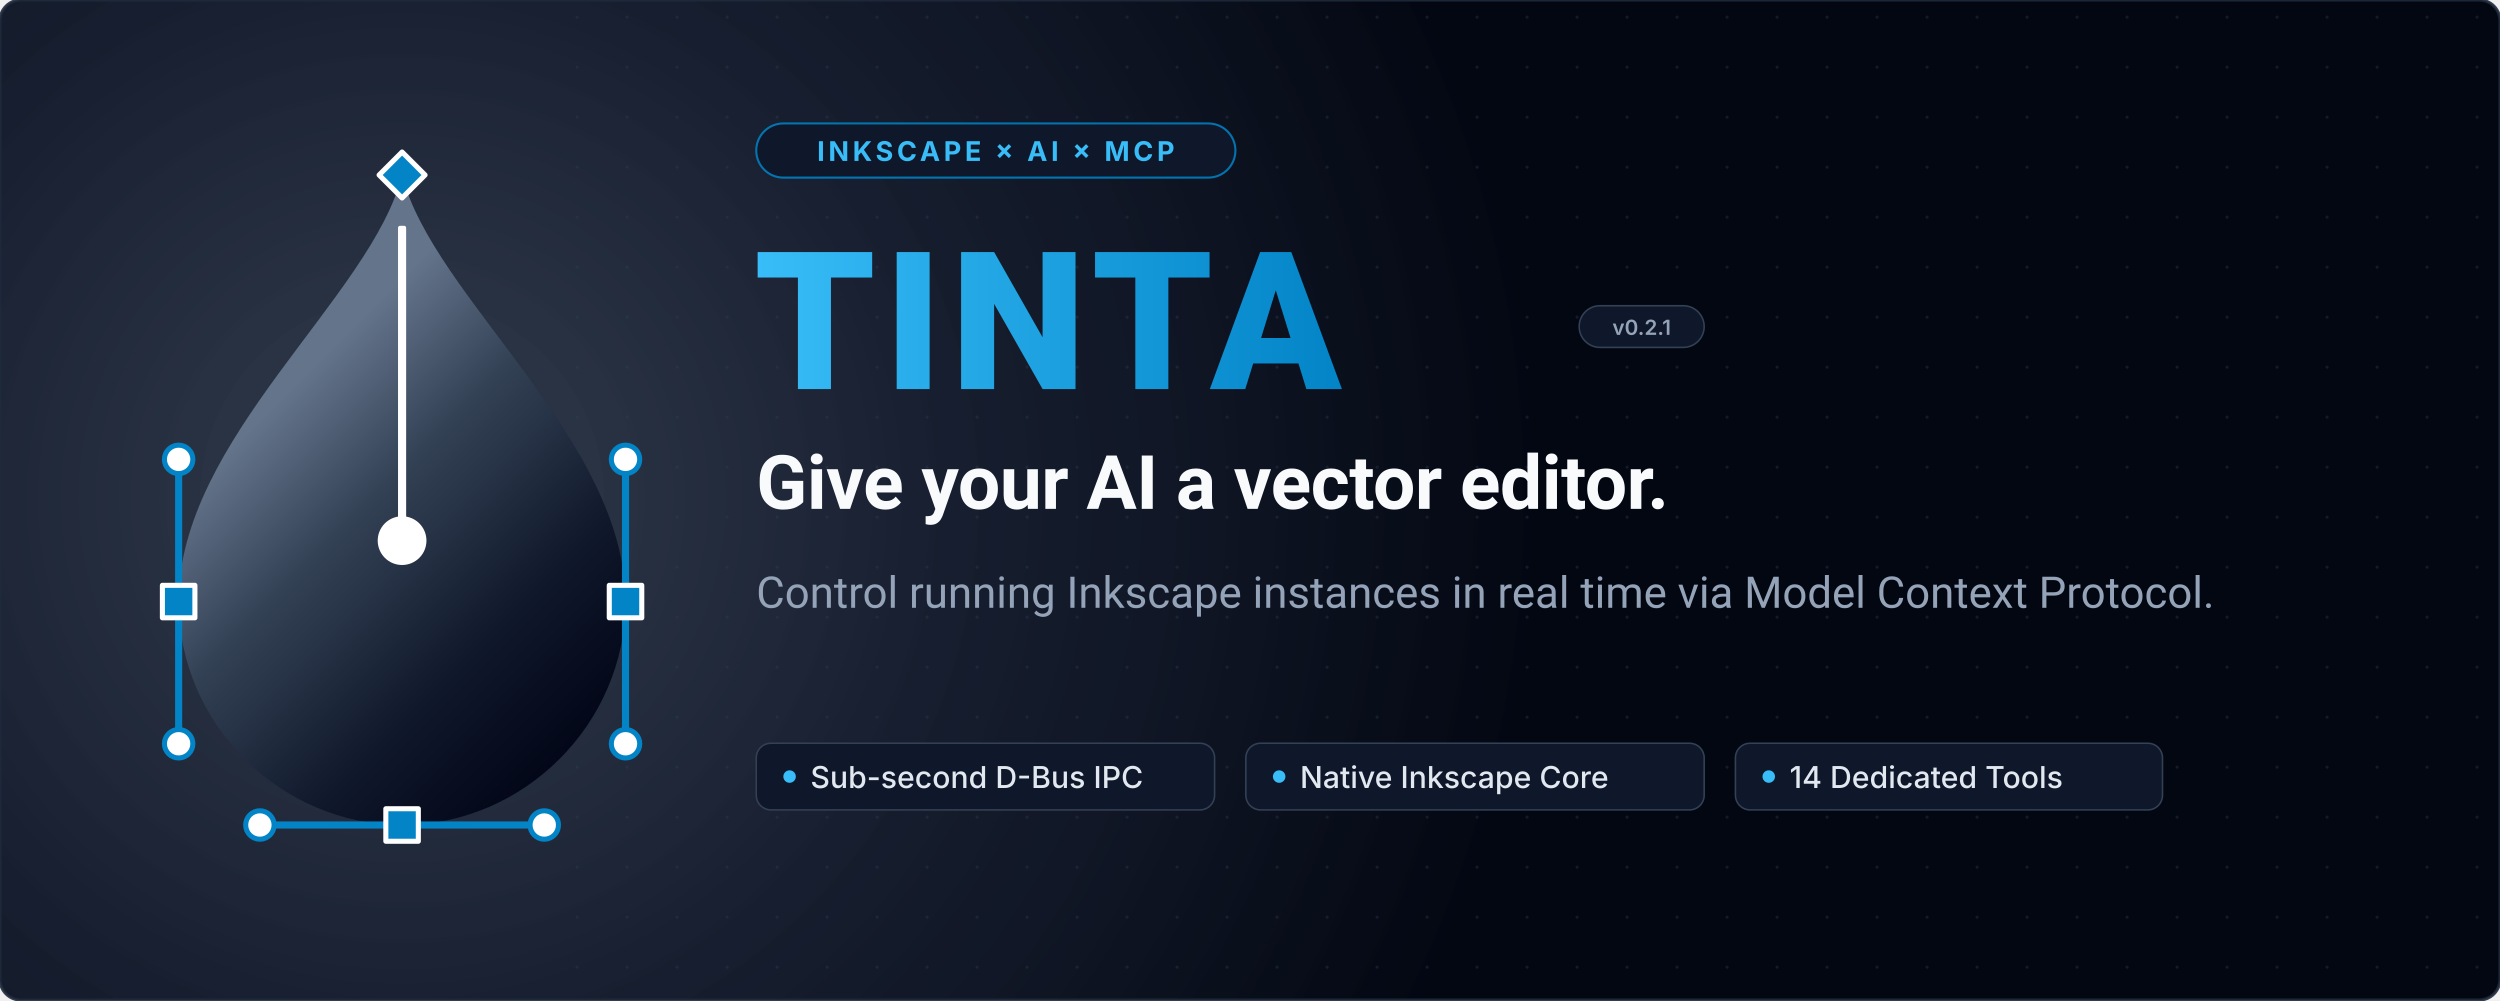
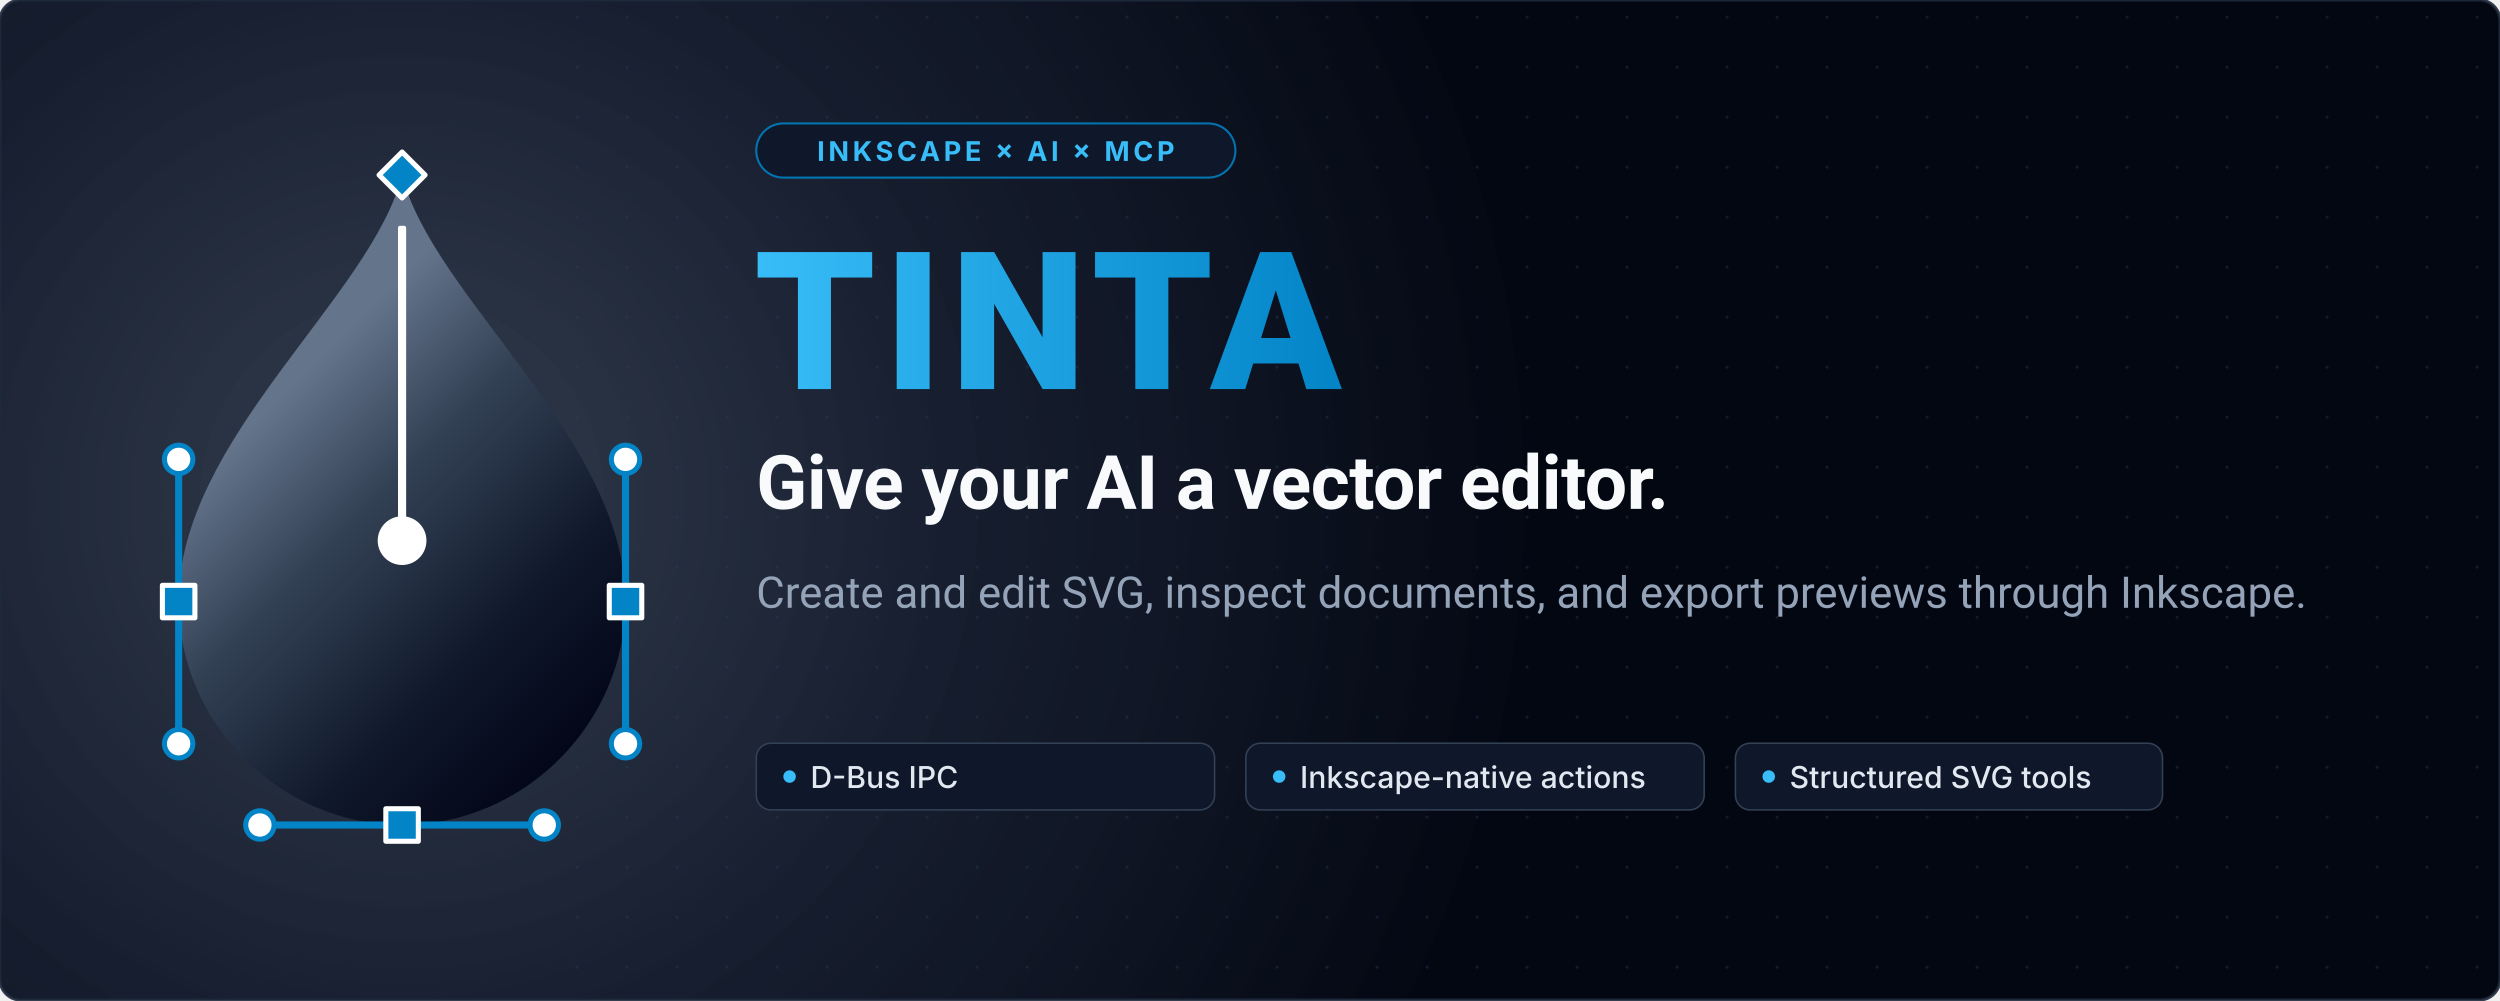
<svg xmlns="http://www.w3.org/2000/svg" xmlns:xlink="http://www.w3.org/1999/xlink" width="2400" height="960" viewBox="264 81.5 2400 960" version="1.1" id="svg1" xml:space="preserve">
  <rect x="264" y="81.5" width="2400" height="960" id="banner-bg" fill="url(#bg-glow)" rx="20" stroke="#1e293b" stroke-width="3" stroke-opacity="0.9" />
  <rect x="800" y="81.5" width="1864" height="960" id="banner-grid" fill="url(#tech-dots)" style="display:inline" />
  <defs id="defs1">
    <linearGradient id="ink-slate-visible" gradientUnits="userSpaceOnUse">
      <stop id="stop-v-1" offset="0%" stop-color="#64748b" />
      <stop id="stop-v-2" offset="30%" stop-color="#334155" />
      <stop id="stop-v-3" offset="70%" stop-color="#0f172a" />
      <stop id="stop-v-4" offset="100%" stop-color="#020617" />
    </linearGradient>
    <linearGradient xlink:href="#ink-slate-visible" id="linearGradient14" x1="320" y1="240" x2="480" y2="400" gradientUnits="userSpaceOnUse" spreadMethod="pad" />
    <linearGradient id="tinta-title-grad" x1="0" y1="0" x2="1" y2="0" gradientUnits="objectBoundingBox">
      <stop offset="0%" stop-color="#38bdf8" id="stop4" />
      <stop offset="100%" stop-color="#0284c7" id="stop5" />
    </linearGradient>
    <pattern id="tech-dots" width="48" height="48" patternUnits="userSpaceOnUse">
      <circle cx="2" cy="2" r="1.5" fill="#334155" fill-opacity="0.35" id="circle5" />
    </pattern>
    <radialGradient id="bg-glow" cx="650" cy="560" r="1100" fx="650" fy="560" gradientUnits="userSpaceOnUse">
      <stop offset="0%" stop-color="#1e293b" stop-opacity="0.9" id="stop11" />
      <stop offset="45%" stop-color="#0d1527" stop-opacity="0.95" id="stop12" />
      <stop offset="100%" stop-color="#030712" stop-opacity="1" id="stop13" />
    </radialGradient>
  </defs>
  <g id="logo-symbol" transform="matrix(1.95 0 0 1.95 -130 35)">
    <path id="ink-drop-body" d="m 400,110 c -15,60 -110,130 -110,210 0,60 50,110 110,110 60,0 110,-50 110,-110 0,-80 -95,-150 -110,-210 z" fill="#0f172a" style="fill:url(#linearGradient14);fill-opacity:1;stroke:none" stroke="#0284c7" stroke-width="3" />
    <circle id="nib-breather-hole" cx="400" cy="290" fill="#ffffff" r="12" />
    <rect id="nib-slit" fill="#ffffff" height="150" rx="1" width="4" x="398" y="135" />
    <line id="handle-line-left" stroke="#0284c7" stroke_width="2" x1="290" x2="290" y1="250" y2="390" stroke-width="3.5" />
    <circle id="handle-circle-left-top" cx="290" cy="250" fill="#ffffff" r="7" stroke="#0284c7" stroke_width="2" stroke-width="2.5" />
    <circle id="handle-circle-left-bottom" cx="290" cy="390" fill="#ffffff" r="7" stroke="#0284c7" stroke_width="2" stroke-width="2.5" />
    <rect id="node-left" fill="#0284c7" height="16" stroke="#ffffff" stroke_width="2" width="16" x="282" y="312" stroke-width="2.5" style="stroke-linejoin:round" />
    <line id="handle-line-right" stroke="#0284c7" stroke_width="2" x1="510" x2="510" y1="250" y2="390" stroke-width="3.5" />
    <circle id="handle-circle-right-top" cx="510" cy="250" fill="#ffffff" r="7" stroke="#0284c7" stroke_width="2" stroke-width="2.5" />
    <circle id="handle-circle-right-bottom" cx="510" cy="390" fill="#ffffff" r="7" stroke="#0284c7" stroke_width="2" stroke-width="2.5" />
    <rect id="node-right" fill="#0284c7" height="16" stroke="#ffffff" stroke_width="2" width="16" x="502" y="312" stroke-width="2.5" style="stroke-linejoin:round" />
    <line id="handle-line-bottom" stroke="#0284c7" stroke_width="2" x1="330" x2="470" y1="430" y2="430" stroke-width="3.5" />
    <circle id="handle-circle-bottom-left" cx="330" cy="430" fill="#ffffff" r="7" stroke="#0284c7" stroke_width="2" stroke-width="2.5" />
    <circle id="handle-circle-bottom-right" cx="470" cy="430" fill="#ffffff" r="7" stroke="#0284c7" stroke_width="2" stroke-width="2.5" />
    <rect id="node-bottom" fill="#0284c7" height="16" stroke="#ffffff" stroke_width="2" width="16" x="392" y="422" stroke-width="2.5" style="stroke-linejoin:round" />
    <rect id="node-apex" fill="#0284c7" height="16" stroke="#ffffff" stroke_width="2" transform="rotate(45,399.9993,110.0003)" width="16" x="392" y="102" stroke-width="2.5" style="stroke-linejoin:round" />
  </g>
  <g id="banner-content">
    <g id="badge-group">
      <rect x="990" y="200" width="460" height="52" rx="26" fill="#0f172a" stroke="#0284c7" stroke-width="2" stroke-opacity="0.85" id="rect16" />
      <text x="1220" y="236" id="badge-text" text-anchor="middle" font-family="system-ui, -apple-system, sans-serif" font-size="26" font-weight="700" letter-spacing="3.5px" fill="#38bdf8">INKSCAPE × AI × MCP</text>
    </g>
    <g id="title-group">
      <text x="988" y="455" id="brand-title" font-family="system-ui, -apple-system, BlinkMacSystemFont, &quot;Segoe UI&quot;, Roboto, sans-serif" font-size="185" font-weight="900" letter-spacing="8px" fill="url(#tinta-title-grad)">TINTA</text>
-       <rect x="1780" y="375" width="120" height="40" rx="20" fill="#0f172a" stroke="#334155" stroke-width="1.5" id="rect17" />
-       <text x="1840" y="403" text-anchor="middle" font-family="system-ui, -apple-system, sans-serif" font-size="20" font-weight="600" fill="#94a3b8" id="text17">v0.2.1</text>
    </g>
    <text x="990" y="570" id="banner-headline" font-family="system-ui, -apple-system, BlinkMacSystemFont, &quot;Segoe UI&quot;, Roboto, sans-serif" font-size="72" font-weight="700" fill="#f8fafc" letter-spacing="-0.5px">Give your AI a vector editor.</text>
-     <text x="990" y="665" id="banner-subtitle" font-family="system-ui, -apple-system, BlinkMacSystemFont, &quot;Segoe UI&quot;, Roboto, sans-serif" font-size="42" font-weight="400" fill="#94a3b8">Control running Inkscape instances in real time via Model Context Protocol.</text>
+     <text x="990" y="665" id="banner-subtitle" font-family="system-ui, -apple-system, BlinkMacSystemFont, &quot;Segoe UI&quot;, Roboto, sans-serif" font-size="42" font-weight="400" fill="#94a3b8">Create and edit SVG, inspect documents, and export previews through Inkscape.</text>
    <g id="banner-chips">
      <g id="g18">
        <rect x="990" y="795" width="440" height="64" rx="14" fill="#0f172a" stroke="#334155" stroke-width="1.5" id="rect18" />
        <circle cx="1022.0" cy="827" r="6" fill="#38bdf8" id="circle18" />
-         <text x="1042.0" y="838" font-family="system-ui, -apple-system, sans-serif" font-size="29" font-weight="500" fill="#e2e8f0" id="text18">Sub-second D-Bus IPC</text>
+         <text x="1042.0" y="838" font-family="system-ui, -apple-system, sans-serif" font-size="29" font-weight="500" fill="#e2e8f0" id="text18">D-Bus IPC</text>
      </g>
      <g id="g19">
        <rect x="1460" y="795" width="440" height="64" rx="14" fill="#0f172a" stroke="#334155" stroke-width="1.5" id="rect19" />
        <circle cx="1492.0" cy="827" r="6" fill="#38bdf8" id="circle19" />
-         <text x="1512.0" y="838" font-family="system-ui, -apple-system, sans-serif" font-size="29" font-weight="500" fill="#e2e8f0" id="text19">Native Inkscape Core</text>
+         <text x="1512.0" y="838" font-family="system-ui, -apple-system, sans-serif" font-size="29" font-weight="500" fill="#e2e8f0" id="text19">Inkscape-native actions</text>
      </g>
      <g id="g20">
        <rect x="1930" y="795" width="410" height="64" rx="14" fill="#0f172a" stroke="#334155" stroke-width="1.5" id="rect20" />
        <circle cx="1962.0" cy="827" r="6" fill="#38bdf8" id="circle20" />
-         <text x="1982.0" y="838" font-family="system-ui, -apple-system, sans-serif" font-size="29" font-weight="500" fill="#e2e8f0" id="text20">14 Dedicated Tools</text>
+         <text x="1982.0" y="838" font-family="system-ui, -apple-system, sans-serif" font-size="29" font-weight="500" fill="#e2e8f0" id="text20">Structured SVG tools</text>
      </g>
    </g>
  </g>
</svg>
